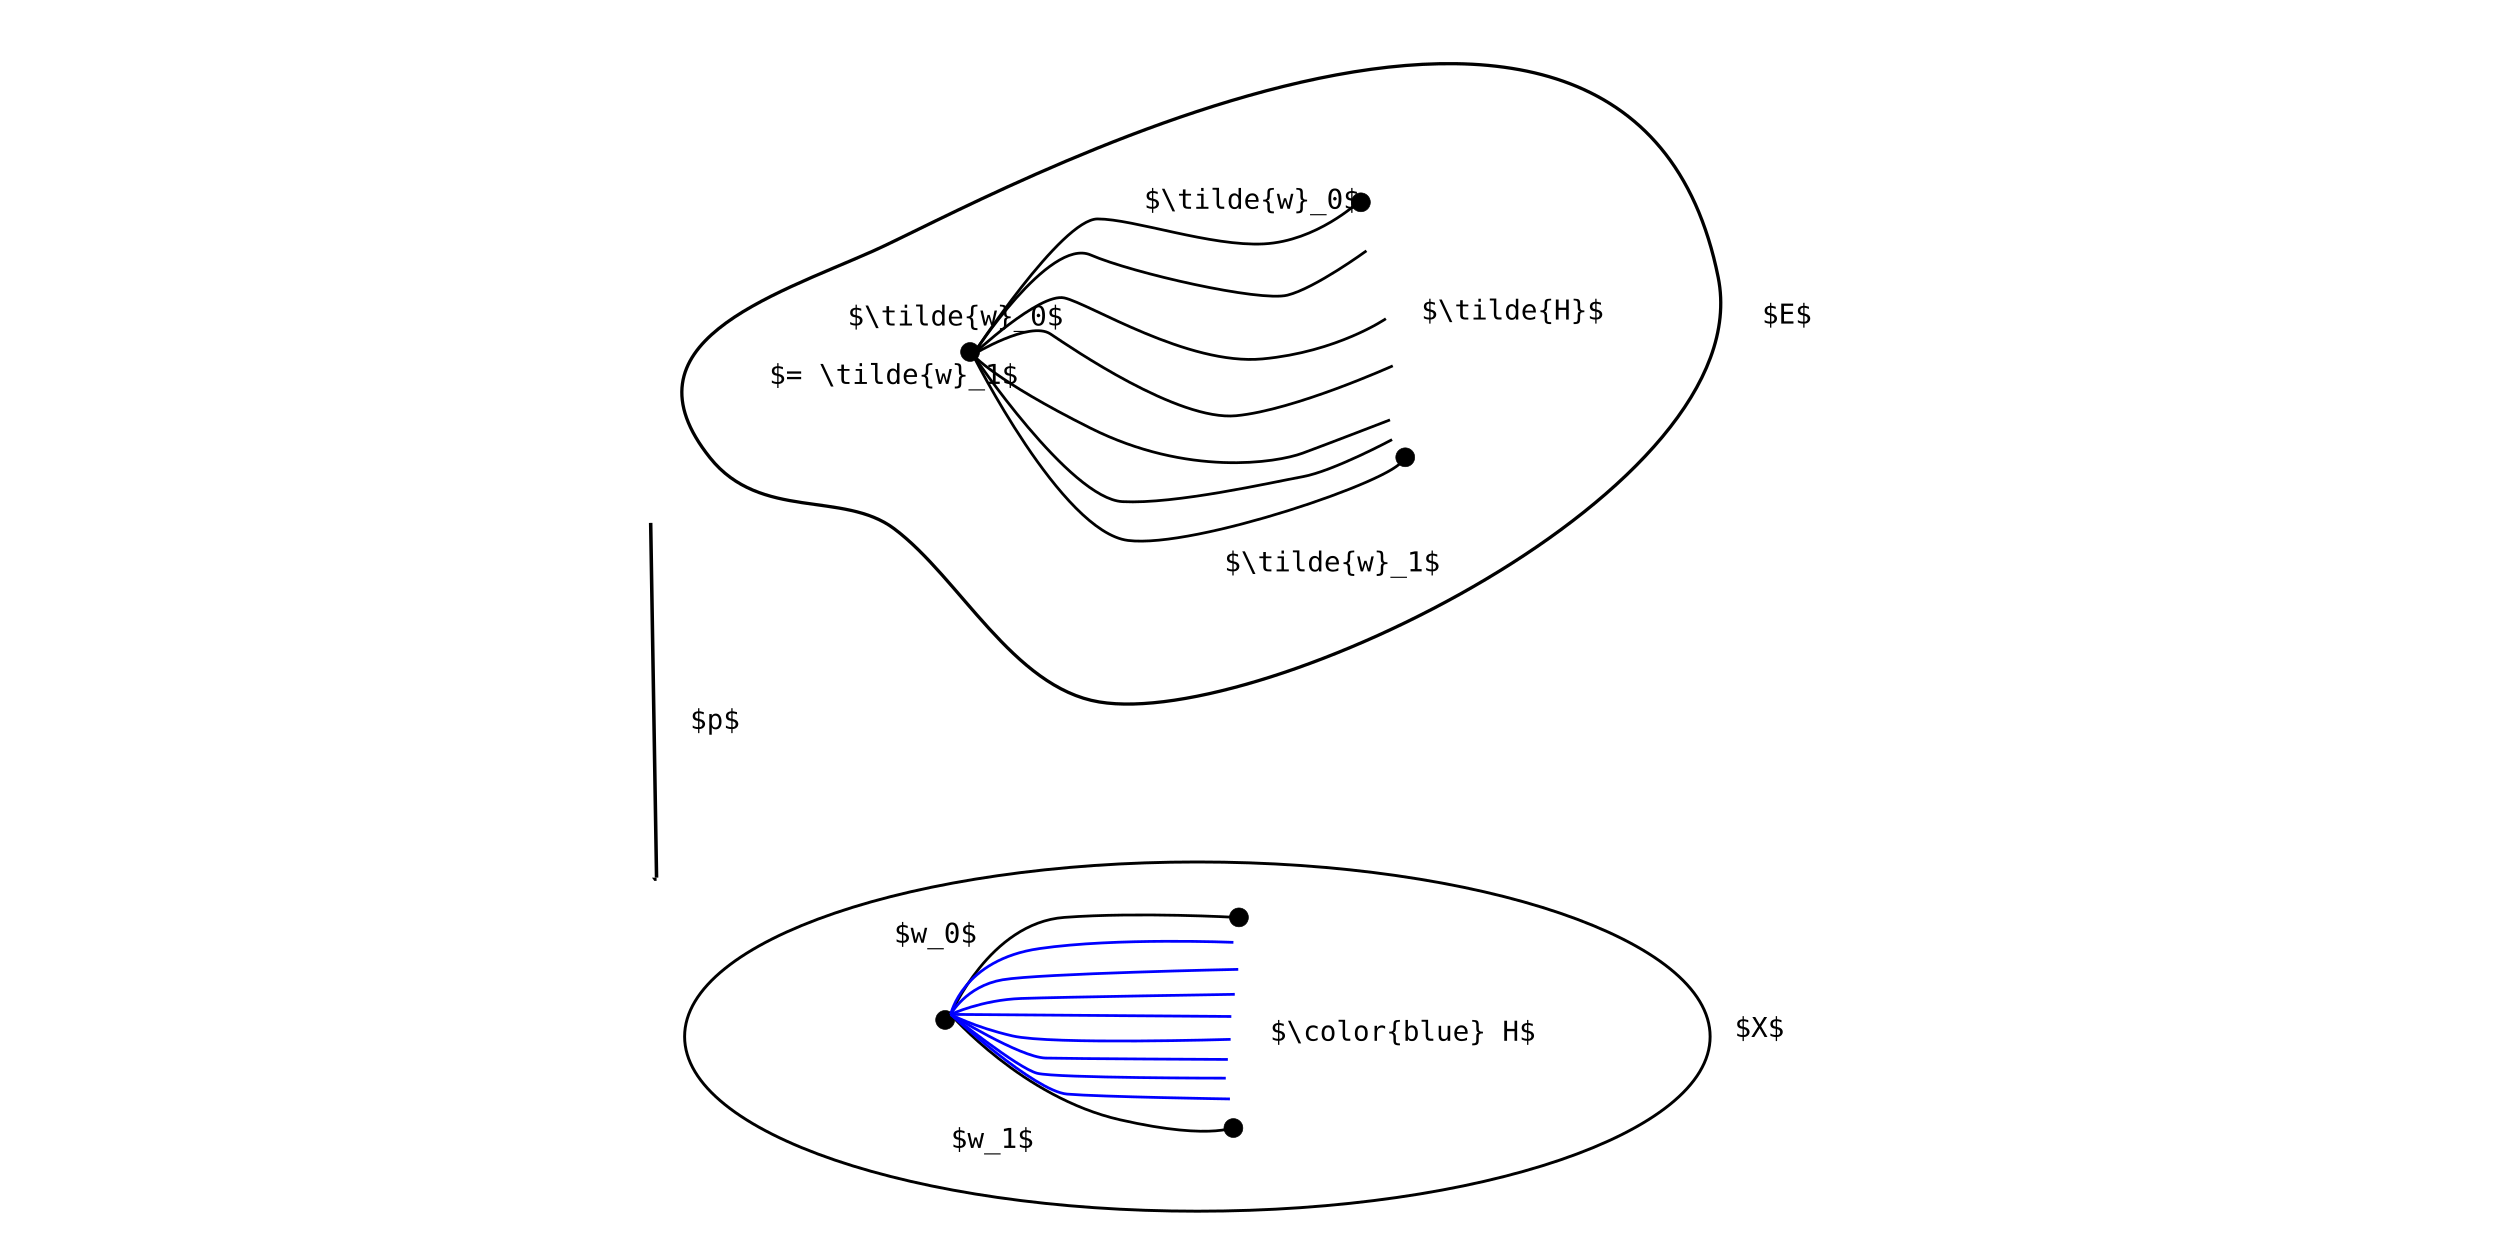
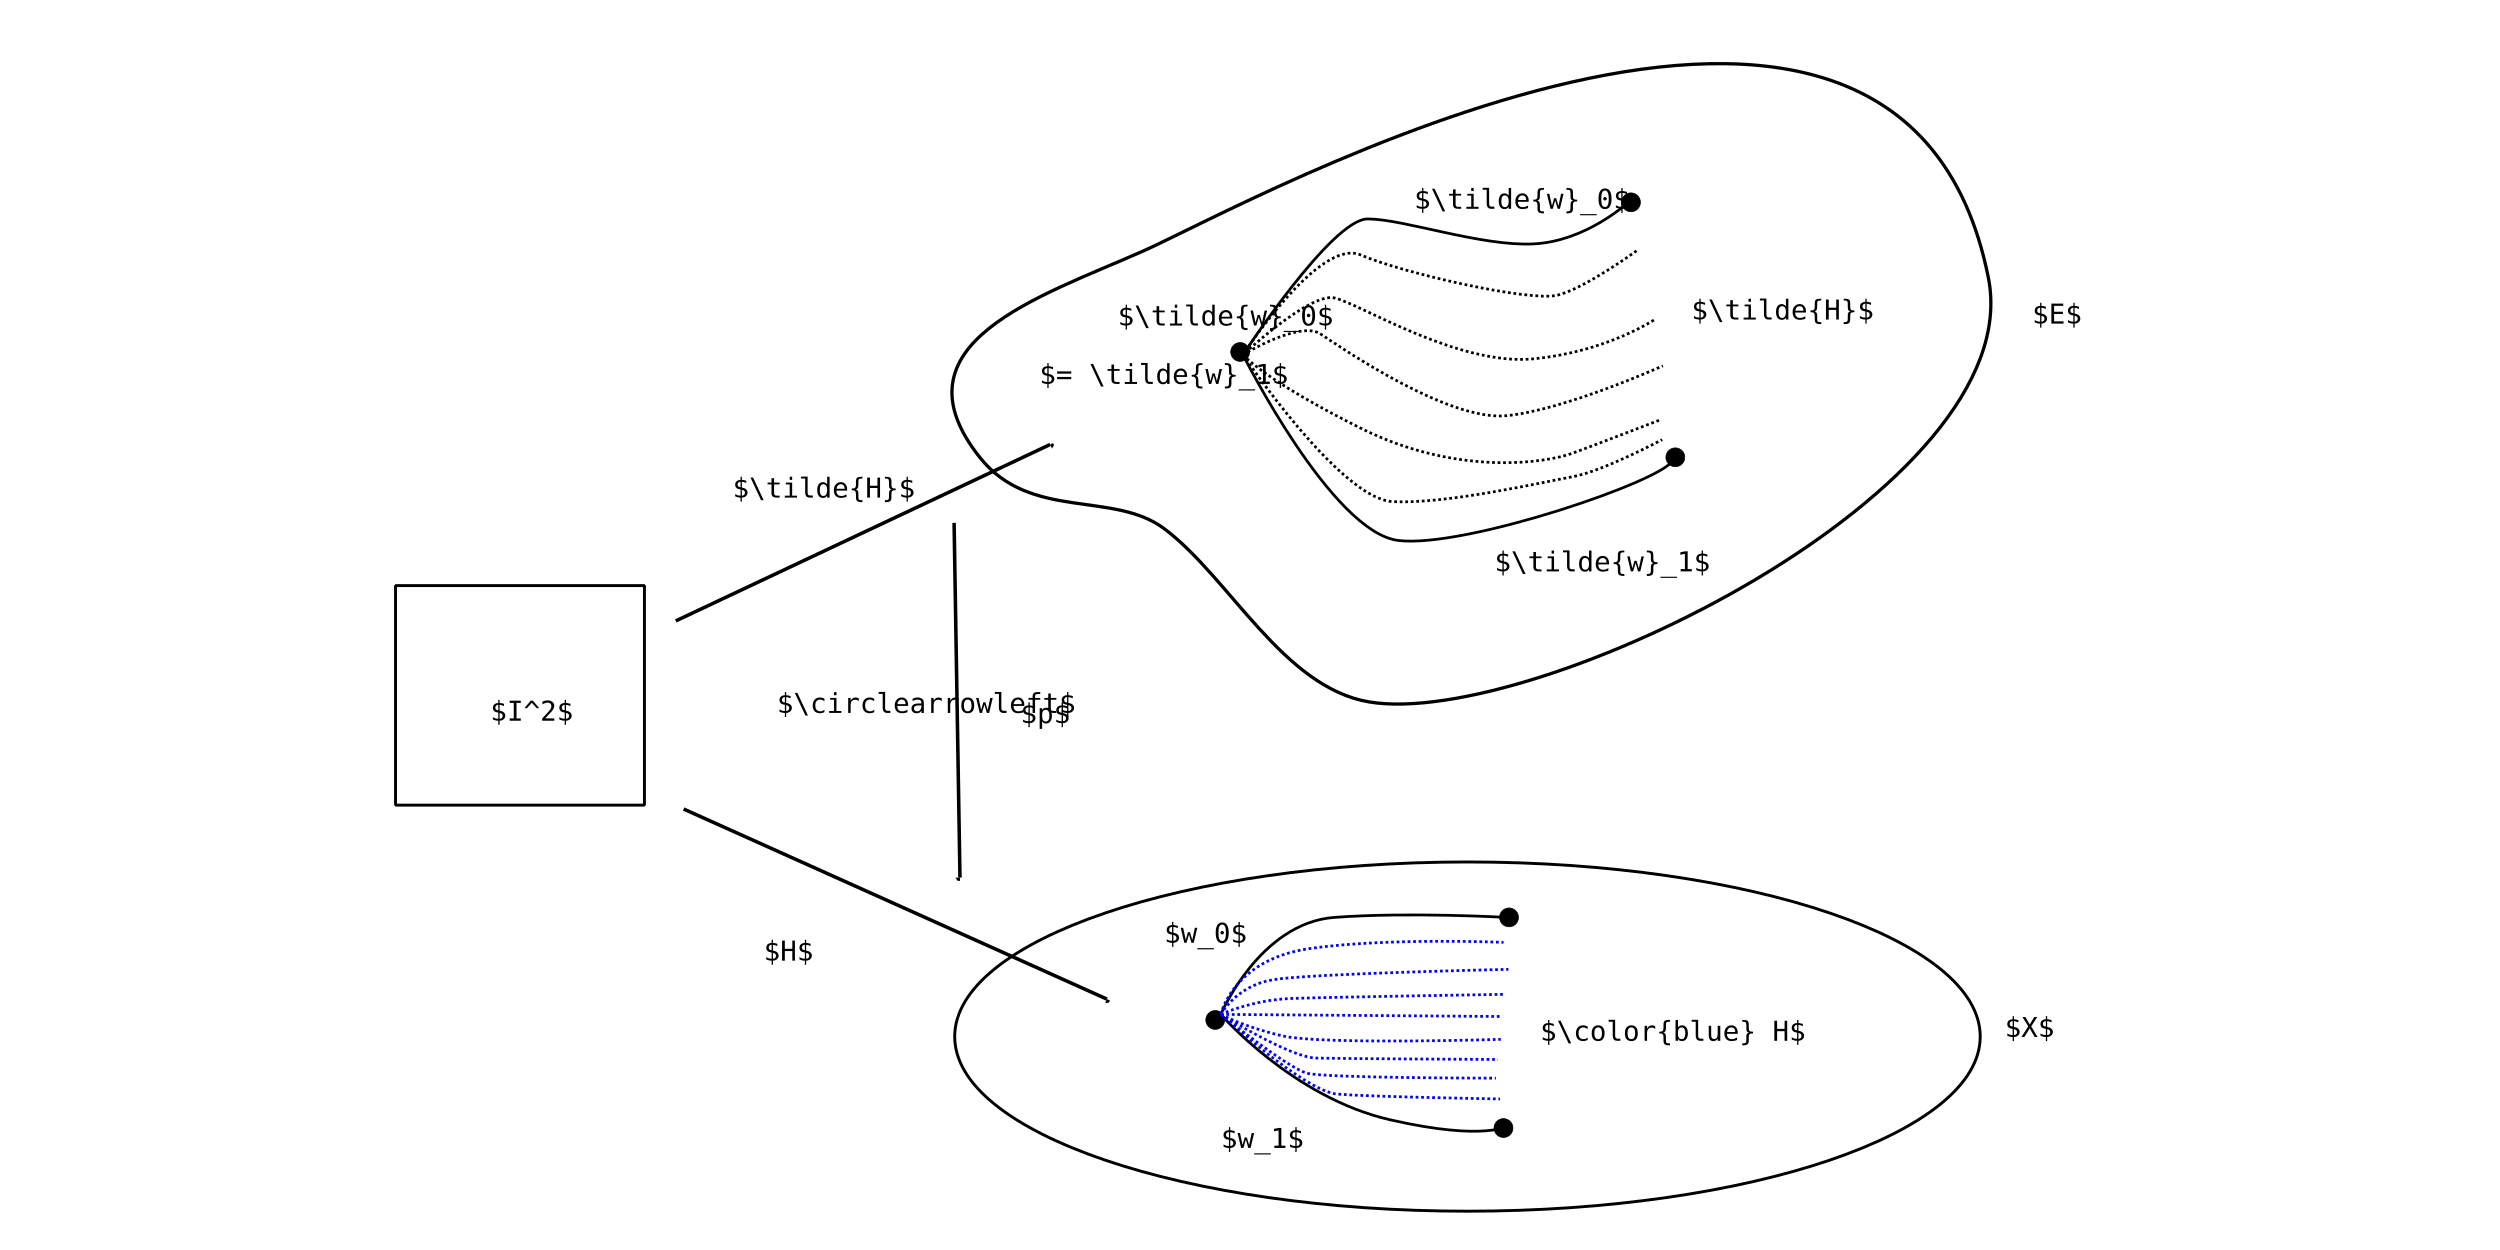
<svg xmlns="http://www.w3.org/2000/svg" width="240mm" height="120mm" viewBox="0 0 240 120" version="1.1" id="svg8">
  <defs id="defs2">
    <marker markerWidth="0.911" markerHeight="1.690" refX="0" refY="0" orient="auto-start-reverse" id="marker-arrow-0.5308">
      <g id="g928" transform="scale(2.153529)">
        <path id="path926" style="fill:none;stroke:#000000;stroke-width:0.6;stroke-linecap:round;stroke-linejoin:round;stroke-miterlimit:10;stroke-dasharray:none;stroke-opacity:1" d="M -1.554,2.072 C -1.425,1.295 0,0.13 0.389,0 0,-0.13 -1.425,-1.295 -1.554,-2.072" />
      </g>
    </marker>
+     <marker markerWidth="0.911" markerHeight="1.690" refX="0" refY="0" orient="auto-start-reverse" id="marker-arrow-0.5308-3">
+       <g id="g903" transform="scale(2.153529)">
+         <path id="path901" style="fill:none;stroke:#000000;stroke-width:0.6;stroke-linecap:round;stroke-linejoin:round;stroke-miterlimit:10;stroke-dasharray:none;stroke-opacity:1" d="M -1.554,2.072 C -1.425,1.295 0,0.13 0.389,0 0,-0.13 -1.425,-1.295 -1.554,-2.072" />
+       </g>
+     </marker>
+     <marker markerWidth="0.911" markerHeight="1.690" refX="0" refY="0" orient="auto-start-reverse" id="marker-arrow-0.5308-6">
+       <g id="g936" transform="scale(2.153529)">
+         <path id="path934" style="fill:none;stroke:#000000;stroke-width:0.6;stroke-linecap:round;stroke-linejoin:round;stroke-miterlimit:10;stroke-dasharray:none;stroke-opacity:1" d="M -1.554,2.072 C -1.425,1.295 0,0.13 0.389,0 0,-0.13 -1.425,-1.295 -1.554,-2.072" />
+       </g>
+     </marker>
  </defs>
  <g id="layer1" transform="translate(0,-177)">
-     <path style="color:#000000;clip-rule:nonzero;display:inline;overflow:visible;visibility:visible;opacity:1;isolation:auto;mix-blend-mode:normal;color-interpolation:sRGB;color-interpolation-filters:linearRGB;solid-color:#000000;solid-opacity:1;vector-effect:none;fill:none;fill-opacity:1;fill-rule:nonzero;stroke:#000000;stroke-width:0.316;stroke-linecap:round;stroke-linejoin:round;stroke-miterlimit:4;stroke-dasharray:none;stroke-dashoffset:0;stroke-opacity:1;marker-start:none;marker-end:none;color-rendering:auto;image-rendering:auto;shape-rendering:auto;text-rendering:auto;enable-background:accumulate" d="m 164.949,203.639 c 4.064,20.318 -43.75,43.361 -59.425,40.749 -8.282,-1.38 -13.4,-11.918 -19.695,-16.639 -4.865,-3.649 -12.823,-0.748 -17.658,-6.791 -8.792,-10.99 5.745,-15.468 15.639,-19.856 9.894,-4.387 72.692,-39.698 81.139,2.538 z" id="path24" />
-     <ellipse style="opacity:1;vector-effect:none;fill:none;fill-opacity:1;stroke:#000000;stroke-width:0.281;stroke-linecap:round;stroke-linejoin:bevel;stroke-miterlimit:4;stroke-dasharray:none;stroke-dashoffset:0;stroke-opacity:1;marker-start:none;marker-end:none" id="path49" cx="114.947" cy="276.512" rx="49.225" ry="16.763" />
-     <ellipse style="opacity:1;vector-effect:none;fill:#000000;fill-opacity:1;stroke:#000000;stroke-width:0.061;stroke-linecap:round;stroke-linejoin:round;stroke-miterlimit:4;stroke-dasharray:none;stroke-dashoffset:0;stroke-opacity:1;marker-start:none;marker-end:none" id="path45" cx="93.128" cy="210.79" rx="0.908" ry="0.908" />
-     <ellipse style="opacity:1;vector-effect:none;fill:#000000;fill-opacity:1;stroke:#000000;stroke-width:0.061;stroke-linecap:round;stroke-linejoin:round;stroke-miterlimit:4;stroke-dasharray:none;stroke-dashoffset:0;stroke-opacity:1;marker-start:none;marker-end:none" id="path45-6" cx="130.645" cy="196.422" rx="0.908" ry="0.908" />
-     <ellipse style="opacity:1;vector-effect:none;fill:#000000;fill-opacity:1;stroke:#000000;stroke-width:0.061;stroke-linecap:round;stroke-linejoin:round;stroke-miterlimit:4;stroke-dasharray:none;stroke-dashoffset:0;stroke-opacity:1;marker-start:none;marker-end:none" id="path45-7" cx="134.903" cy="220.901" rx="0.908" ry="0.908" />
-     <path style="fill:none;stroke:#000000;stroke-width:0.265px;stroke-linecap:butt;stroke-linejoin:miter;stroke-opacity:1" d="m 130.379,196.422 c 0,0 -3.991,3.725 -9.047,3.991 -5.056,0.266 -12.506,-2.395 -15.965,-2.395 -3.459,0 -11.974,13.038 -11.974,13.038 0,0 8.515,17.029 14.901,17.827 6.386,0.798 25.81,-5.854 26.342,-7.716" id="path69" />
-     <ellipse style="opacity:1;vector-effect:none;fill:#000000;fill-opacity:1;stroke:#000000;stroke-width:0.061;stroke-linecap:round;stroke-linejoin:round;stroke-miterlimit:4;stroke-dasharray:none;stroke-dashoffset:0;stroke-opacity:1;marker-start:none;marker-end:none" id="path45-5" cx="90.733" cy="274.915" rx="0.908" ry="0.908" />
-     <ellipse style="opacity:1;vector-effect:none;fill:#000000;fill-opacity:1;stroke:#000000;stroke-width:0.061;stroke-linecap:round;stroke-linejoin:round;stroke-miterlimit:4;stroke-dasharray:none;stroke-dashoffset:0;stroke-opacity:1;marker-start:none;marker-end:none" id="path45-3" cx="118.938" cy="265.07" rx="0.908" ry="0.908" />
-     <ellipse style="opacity:1;vector-effect:none;fill:#000000;fill-opacity:1;stroke:#000000;stroke-width:0.061;stroke-linecap:round;stroke-linejoin:round;stroke-miterlimit:4;stroke-dasharray:none;stroke-dashoffset:0;stroke-opacity:1;marker-start:none;marker-end:none" id="path45-56" cx="118.406" cy="285.292" rx="0.908" ry="0.908" />
-     <path style="fill:none;stroke:#000000;stroke-width:0.265px;stroke-linecap:butt;stroke-linejoin:miter;stroke-opacity:1" d="m 118.672,265.07 c 0,0 -9.313,-0.532 -16.497,0 -7.184,0.532 -10.909,9.313 -10.909,9.313 0,0 6.918,7.982 16.231,10.111 9.313,2.129 11.441,0.532 11.441,0.532" id="path89" />
-     <path style="fill:none;stroke:#0000ff;stroke-width:0.265px;stroke-linecap:butt;stroke-linejoin:miter;stroke-opacity:1" d="m 91.266,274.383 c 0,0 1.131,-5.255 8.515,-6.319 7.384,-1.064 18.626,-0.599 18.626,-0.599" id="path93" />
-     <path style="fill:none;stroke:#0000ff;stroke-width:0.265px;stroke-linecap:butt;stroke-linejoin:miter;stroke-opacity:1" d="m 91.266,274.383 c 0,0 1.463,-2.727 4.989,-3.326 3.526,-0.599 22.617,-0.998 22.617,-0.998" id="path95" />
-     <path style="fill:none;stroke:#0000ff;stroke-width:0.265px;stroke-linecap:butt;stroke-linejoin:miter;stroke-opacity:1" d="m 91.266,274.383 c 0,0 2.993,-1.397 6.785,-1.53 3.792,-0.133 20.488,-0.399 20.488,-0.399" id="path97" />
-     <path style="fill:none;stroke:#0000ff;stroke-width:0.265px;stroke-linecap:butt;stroke-linejoin:miter;stroke-opacity:1" d="m 91.266,274.383 26.941,0.2" id="path99" />
-     <path style="fill:none;stroke:#0000ff;stroke-width:0.265px;stroke-linecap:butt;stroke-linejoin:miter;stroke-opacity:1" d="m 91.266,274.383 c 0,0 2.195,1.197 5.92,2.062 3.725,0.865 20.954,0.333 20.954,0.333" id="path101" />
-     <path style="fill:none;stroke:#0000ff;stroke-width:0.265px;stroke-linecap:butt;stroke-linejoin:miter;stroke-opacity:1" d="m 91.266,274.383 c 0,0 6.652,4.124 9.113,4.191 2.461,0.067 17.495,0.133 17.495,0.133" id="path105" />
-     <path style="fill:none;stroke:#0000ff;stroke-width:0.265px;stroke-linecap:butt;stroke-linejoin:miter;stroke-opacity:1" d="m 91.266,274.383 c 0,0 6.452,5.189 8.315,5.654 1.863,0.466 18.093,0.466 18.093,0.466" id="path107" />
-     <path style="fill:none;stroke:#0000ff;stroke-width:0.265px;stroke-linecap:butt;stroke-linejoin:miter;stroke-opacity:1" d="m 91.266,274.383 c 0,0 8.049,7.384 11.175,7.65 3.126,0.266 15.632,0.466 15.632,0.466" id="path109" />
-     <path style="fill:none;stroke:#000000;stroke-width:0.265px;stroke-linecap:butt;stroke-linejoin:miter;stroke-opacity:1" d="m 131.178,201.078 c 0,0 -4.922,3.592 -7.583,4.257 -2.661,0.665 -14.9,-2.129 -18.892,-3.858 -3.991,-1.73 -11.308,9.579 -11.308,9.579 0,0 6.386,-5.987 8.781,-5.455 2.395,0.532 11.841,6.519 19.025,5.854 7.184,-0.665 11.841,-3.858 11.841,-3.858" id="path916" />
-     <path style="fill:none;stroke:#000000;stroke-width:0.265px;stroke-linecap:butt;stroke-linejoin:miter;stroke-opacity:1" d="m 93.394,211.056 c 0,0 5.455,-3.326 7.45,-1.996 1.996,1.33 12.24,8.382 17.827,7.849 5.588,-0.532 15.034,-4.789 15.034,-4.789" id="path918" />
-     <path style="fill:none;stroke:#000000;stroke-width:0.265px;stroke-linecap:butt;stroke-linejoin:miter;stroke-opacity:1" d="m 93.394,211.056 c 0,0 1.996,2.395 11.308,7.051 9.313,4.656 17.827,3.326 20.355,2.395 2.528,-0.931 8.382,-3.193 8.382,-3.193" id="path920" />
-     <path style="fill:none;stroke:#000000;stroke-width:0.265px;stroke-linecap:butt;stroke-linejoin:miter;stroke-opacity:1" d="m 93.394,211.056 c 0,0 9.313,13.836 14.368,14.102 5.056,0.266 14.368,-1.863 17.295,-2.395 2.927,-0.532 8.581,-3.559 8.581,-3.559" id="path922" />
-     <path style="fill:none;stroke:black;stroke-width:0.34;stroke-linecap:butt;stroke-linejoin:miter;stroke-opacity:1;fill-opacity:1;marker-end:url(#marker-arrow-0.5308);marker-start:none;stroke-dasharray:none;stroke-miterlimit:4" d="m 62.465,227.197 0.564,34.055" id="path924" />
-     <text id="text952" xml:space="preserve" style="font-size:2.646px;font-family:monospace;-inkscape-font-specification:'monospace, Normal';fill:#000000;fill-opacity:1;stroke:none;stroke-width:0.265" y="246.986" x="66.249">
-       <tspan id="tspan950" x="66.249" y="246.986" style="stroke-width:0.265">$p$</tspan>
+     <path style="color:#000000;clip-rule:nonzero;display:inline;overflow:visible;visibility:visible;opacity:1;isolation:auto;mix-blend-mode:normal;color-interpolation:sRGB;color-interpolation-filters:linearRGB;solid-color:#000000;solid-opacity:1;vector-effect:none;fill:none;fill-opacity:1;fill-rule:nonzero;stroke:#000000;stroke-width:0.316;stroke-linecap:round;stroke-linejoin:round;stroke-miterlimit:4;stroke-dasharray:none;stroke-dashoffset:0;stroke-opacity:1;marker-start:none;marker-end:none;color-rendering:auto;image-rendering:auto;shape-rendering:auto;text-rendering:auto;enable-background:accumulate" d="m 190.879,203.639 c 4.064,20.318 -43.75,43.361 -59.425,40.749 -8.282,-1.38 -13.4,-11.918 -19.695,-16.639 -4.865,-3.649 -12.823,-0.748 -17.658,-6.791 -8.792,-10.99 5.745,-15.468 15.639,-19.856 9.894,-4.387 72.692,-39.698 81.139,2.538 z" id="path24" />
+     <ellipse style="opacity:1;vector-effect:none;fill:none;fill-opacity:1;stroke:#000000;stroke-width:0.281;stroke-linecap:round;stroke-linejoin:bevel;stroke-miterlimit:4;stroke-dasharray:none;stroke-dashoffset:0;stroke-opacity:1;marker-start:none;marker-end:none" id="path49" cx="140.876" cy="276.512" rx="49.225" ry="16.763" />
+     <ellipse style="opacity:1;vector-effect:none;fill:#000000;fill-opacity:1;stroke:#000000;stroke-width:0.061;stroke-linecap:round;stroke-linejoin:round;stroke-miterlimit:4;stroke-dasharray:none;stroke-dashoffset:0;stroke-opacity:1;marker-start:none;marker-end:none" id="path45" cx="119.057" cy="210.79" rx="0.908" ry="0.908" />
+     <ellipse style="opacity:1;vector-effect:none;fill:#000000;fill-opacity:1;stroke:#000000;stroke-width:0.061;stroke-linecap:round;stroke-linejoin:round;stroke-miterlimit:4;stroke-dasharray:none;stroke-dashoffset:0;stroke-opacity:1;marker-start:none;marker-end:none" id="path45-6" cx="156.574" cy="196.422" rx="0.908" ry="0.908" />
+     <ellipse style="opacity:1;vector-effect:none;fill:#000000;fill-opacity:1;stroke:#000000;stroke-width:0.061;stroke-linecap:round;stroke-linejoin:round;stroke-miterlimit:4;stroke-dasharray:none;stroke-dashoffset:0;stroke-opacity:1;marker-start:none;marker-end:none" id="path45-7" cx="160.832" cy="220.901" rx="0.908" ry="0.908" />
+     <path style="fill:none;stroke:#000000;stroke-width:0.265px;stroke-linecap:butt;stroke-linejoin:miter;stroke-opacity:1" d="m 156.309,196.422 c 0,0 -3.991,3.725 -9.047,3.991 -5.056,0.266 -12.506,-2.395 -15.965,-2.395 -3.459,0 -11.974,13.038 -11.974,13.038 0,0 8.515,17.029 14.901,17.827 6.386,0.798 25.81,-5.854 26.342,-7.716" id="path69" />
+     <ellipse style="opacity:1;vector-effect:none;fill:#000000;fill-opacity:1;stroke:#000000;stroke-width:0.061;stroke-linecap:round;stroke-linejoin:round;stroke-miterlimit:4;stroke-dasharray:none;stroke-dashoffset:0;stroke-opacity:1;marker-start:none;marker-end:none" id="path45-5" cx="116.663" cy="274.915" rx="0.908" ry="0.908" />
+     <ellipse style="opacity:1;vector-effect:none;fill:#000000;fill-opacity:1;stroke:#000000;stroke-width:0.061;stroke-linecap:round;stroke-linejoin:round;stroke-miterlimit:4;stroke-dasharray:none;stroke-dashoffset:0;stroke-opacity:1;marker-start:none;marker-end:none" id="path45-3" cx="144.867" cy="265.07" rx="0.908" ry="0.908" />
+     <ellipse style="opacity:1;vector-effect:none;fill:#000000;fill-opacity:1;stroke:#000000;stroke-width:0.061;stroke-linecap:round;stroke-linejoin:round;stroke-miterlimit:4;stroke-dasharray:none;stroke-dashoffset:0;stroke-opacity:1;marker-start:none;marker-end:none" id="path45-56" cx="144.335" cy="285.292" rx="0.908" ry="0.908" />
+     <path style="fill:none;stroke:#000000;stroke-width:0.265px;stroke-linecap:butt;stroke-linejoin:miter;stroke-opacity:1" d="m 144.601,265.07 c 0,0 -9.313,-0.532 -16.497,0 -7.184,0.532 -10.909,9.313 -10.909,9.313 0,0 6.918,7.982 16.231,10.111 9.313,2.129 11.441,0.532 11.441,0.532" id="path89" />
+     <path style="fill:none;stroke:#0000ff;stroke-width:0.265;stroke-linecap:butt;stroke-linejoin:miter;stroke-miterlimit:4;stroke-dasharray:0.265, 0.265;stroke-dashoffset:0;stroke-opacity:1" d="m 117.195,274.383 c 0,0 1.131,-5.255 8.515,-6.319 7.384,-1.064 18.626,-0.599 18.626,-0.599" id="path93" />
+     <path style="fill:none;stroke:#0000ff;stroke-width:0.265;stroke-linecap:butt;stroke-linejoin:miter;stroke-miterlimit:4;stroke-dasharray:0.265, 0.265;stroke-dashoffset:0;stroke-opacity:1" d="m 117.195,274.383 c 0,0 1.463,-2.727 4.989,-3.326 3.526,-0.599 22.617,-0.998 22.617,-0.998" id="path95" />
+     <path style="fill:none;stroke:#0000ff;stroke-width:0.265;stroke-linecap:butt;stroke-linejoin:miter;stroke-miterlimit:4;stroke-dasharray:0.265, 0.265;stroke-dashoffset:0;stroke-opacity:1" d="m 117.195,274.383 c 0,0 2.993,-1.397 6.785,-1.53 3.792,-0.133 20.488,-0.399 20.488,-0.399" id="path97" />
+     <path style="fill:none;stroke:#0000ff;stroke-width:0.265;stroke-linecap:butt;stroke-linejoin:miter;stroke-miterlimit:4;stroke-dasharray:0.265, 0.265;stroke-dashoffset:0;stroke-opacity:1" d="m 117.195,274.383 26.941,0.2" id="path99" />
+     <path style="fill:none;stroke:#0000ff;stroke-width:0.265;stroke-linecap:butt;stroke-linejoin:miter;stroke-miterlimit:4;stroke-dasharray:0.265, 0.265;stroke-dashoffset:0;stroke-opacity:1" d="m 117.195,274.383 c 0,0 2.195,1.197 5.92,2.062 3.725,0.865 20.954,0.333 20.954,0.333" id="path101" />
+     <path style="fill:none;stroke:#0000ff;stroke-width:0.265;stroke-linecap:butt;stroke-linejoin:miter;stroke-miterlimit:4;stroke-dasharray:0.265, 0.265;stroke-dashoffset:0;stroke-opacity:1" d="m 117.195,274.383 c 0,0 6.652,4.124 9.113,4.191 2.461,0.067 17.495,0.133 17.495,0.133" id="path105" />
+     <path style="fill:none;stroke:#0000ff;stroke-width:0.265;stroke-linecap:butt;stroke-linejoin:miter;stroke-miterlimit:4;stroke-dasharray:0.265, 0.265;stroke-dashoffset:0;stroke-opacity:1" d="m 117.195,274.383 c 0,0 6.452,5.189 8.315,5.654 1.863,0.466 18.093,0.466 18.093,0.466" id="path107" />
+     <path style="fill:none;stroke:#0000ff;stroke-width:0.265;stroke-linecap:butt;stroke-linejoin:miter;stroke-miterlimit:4;stroke-dasharray:0.265, 0.265;stroke-dashoffset:0;stroke-opacity:1" d="m 117.195,274.383 c 0,0 8.049,7.384 11.175,7.65 3.126,0.266 15.632,0.466 15.632,0.466" id="path109" />
+     <path style="fill:none;stroke:#000000;stroke-width:0.265;stroke-linecap:butt;stroke-linejoin:miter;stroke-miterlimit:4;stroke-dasharray:0.265, 0.265;stroke-dashoffset:0;stroke-opacity:1" d="m 157.107,201.078 c 0,0 -4.922,3.592 -7.583,4.257 -2.661,0.665 -14.9,-2.129 -18.892,-3.858 -3.991,-1.73 -11.308,9.579 -11.308,9.579 0,0 6.386,-5.987 8.781,-5.455 2.395,0.532 11.841,6.519 19.025,5.854 7.184,-0.665 11.841,-3.858 11.841,-3.858" id="path916" />
+     <path style="fill:none;stroke:#000000;stroke-width:0.265;stroke-linecap:butt;stroke-linejoin:miter;stroke-miterlimit:4;stroke-dasharray:0.265, 0.265;stroke-dashoffset:0;stroke-opacity:1" d="m 119.323,211.056 c 0,0 5.455,-3.326 7.45,-1.996 1.996,1.33 12.24,8.382 17.827,7.849 5.588,-0.532 15.034,-4.789 15.034,-4.789" id="path918" />
+     <path style="fill:none;stroke:#000000;stroke-width:0.265;stroke-linecap:butt;stroke-linejoin:miter;stroke-miterlimit:4;stroke-dasharray:0.265, 0.265;stroke-dashoffset:0;stroke-opacity:1" d="m 119.323,211.056 c 0,0 1.996,2.395 11.308,7.051 9.313,4.656 17.827,3.326 20.355,2.395 2.528,-0.931 8.382,-3.193 8.382,-3.193" id="path920" />
+     <path style="fill:none;stroke:#000000;stroke-width:0.265;stroke-linecap:butt;stroke-linejoin:miter;stroke-miterlimit:4;stroke-dasharray:0.265, 0.265;stroke-dashoffset:0;stroke-opacity:1" d="m 119.323,211.056 c 0,0 9.313,13.836 14.368,14.102 5.056,0.266 14.368,-1.863 17.295,-2.395 2.927,-0.532 8.581,-3.559 8.581,-3.559" id="path922" />
+     <path style="fill:none;fill-opacity:1;stroke:#000000;stroke-width:0.34;stroke-linecap:butt;stroke-linejoin:miter;stroke-miterlimit:4;stroke-dasharray:none;stroke-opacity:1;marker-start:none;marker-end:url(#marker-arrow-0.5308)" d="m 91.593,227.197 0.564,34.055" id="path924" />
+     <text id="text952" xml:space="preserve" style="font-size:2.646px;font-family:monospace;-inkscape-font-specification:'monospace, Normal';fill:#000000;fill-opacity:1;stroke:none;stroke-width:0.265" y="246.421" x="97.964">
+       <tspan id="tspan950" x="97.964" y="246.421" style="stroke-width:0.265">$p$</tspan>
    </text>
-     <text id="text966" xml:space="preserve" style="font-size:2.646px;font-family:monospace;-inkscape-font-specification:'monospace, Normal';fill:#000000;fill-opacity:1;stroke:none;stroke-width:0.265" y="208.064" x="169.155">
-       <tspan id="tspan964" x="169.155" y="208.064" style="stroke-width:0.265">$E$</tspan>
+     <text id="text966" xml:space="preserve" style="font-size:2.646px;font-family:monospace;-inkscape-font-specification:'monospace, Normal';fill:#000000;fill-opacity:1;stroke:none;stroke-width:0.265" y="208.064" x="195.084">
+       <tspan id="tspan964" x="195.084" y="208.064" style="stroke-width:0.265">$E$</tspan>
    </text>
-     <text id="text980" xml:space="preserve" style="font-size:2.646px;font-family:monospace;-inkscape-font-specification:'monospace, Normal';fill:#000000;fill-opacity:1;stroke:none;stroke-width:0.265" y="276.55" x="166.521">
-       <tspan id="tspan978" x="166.521" y="276.55" style="stroke-width:0.265">$X$</tspan>
+     <text id="text980" xml:space="preserve" style="font-size:2.646px;font-family:monospace;-inkscape-font-specification:'monospace, Normal';fill:#000000;fill-opacity:1;stroke:none;stroke-width:0.265" y="276.55" x="192.45">
+       <tspan id="tspan978" x="192.45" y="276.55" style="stroke-width:0.265">$X$</tspan>
    </text>
-     <text id="text994" xml:space="preserve" style="font-size:2.646px;font-family:monospace;-inkscape-font-specification:'monospace, Normal';fill:#000000;fill-opacity:1;stroke:none;stroke-width:0.265" y="197.041" x="109.826">
-       <tspan id="tspan992" x="109.826" y="197.041" style="stroke-width:0.265">$\tilde{w}_0$</tspan>
+     <text id="text994" xml:space="preserve" style="font-size:2.646px;font-family:monospace;-inkscape-font-specification:'monospace, Normal';fill:#000000;fill-opacity:1;stroke:none;stroke-width:0.265" y="197.041" x="135.755">
+       <tspan id="tspan992" x="135.755" y="197.041" style="stroke-width:0.265">$\tilde{w}_0$</tspan>
    </text>
-     <text id="text1008" xml:space="preserve" style="font-size:2.646px;font-family:monospace;-inkscape-font-specification:'monospace, Normal';fill:#000000;fill-opacity:1;stroke:none;stroke-width:0.265" y="231.849" x="117.54">
-       <tspan id="tspan1006" x="117.54" y="231.849" style="stroke-width:0.265">$\tilde{w}_1$</tspan>
+     <text id="text1008" xml:space="preserve" style="font-size:2.646px;font-family:monospace;-inkscape-font-specification:'monospace, Normal';fill:#000000;fill-opacity:1;stroke:none;stroke-width:0.265" y="231.849" x="143.469">
+       <tspan id="tspan1006" x="143.469" y="231.849" style="stroke-width:0.265">$\tilde{w}_1$</tspan>
    </text>
-     <text id="text1036" xml:space="preserve" style="font-size:2.646px;font-family:monospace;-inkscape-font-specification:'monospace, Normal';fill:#000000;fill-opacity:1;stroke:none;stroke-width:0.265" y="276.912" x="121.924">
-       <tspan id="tspan1034" x="121.924" y="276.912" style="stroke-width:0.265">$\color{blue} H$</tspan>
+     <text id="text1036" xml:space="preserve" style="font-size:2.646px;font-family:monospace;-inkscape-font-specification:'monospace, Normal';fill:#000000;fill-opacity:1;stroke:none;stroke-width:0.265" y="276.912" x="147.853">
+       <tspan id="tspan1034" x="147.853" y="276.912" style="stroke-width:0.265">$\color{blue} H$</tspan>
    </text>
-     <text id="text50" xml:space="preserve" style="font-size:2.646px;font-family:monospace;-inkscape-font-specification:'monospace, Normal';fill:#000000;fill-opacity:1;stroke:none;stroke-width:0.265" y="267.507" x="85.824">
-       <tspan id="tspan48" x="85.824" y="267.507" style="stroke-width:0.265">$w_0$</tspan>
+     <text id="text50" xml:space="preserve" style="font-size:2.646px;font-family:monospace;-inkscape-font-specification:'monospace, Normal';fill:#000000;fill-opacity:1;stroke:none;stroke-width:0.265" y="267.507" x="111.753">
+       <tspan id="tspan48" x="111.753" y="267.507" style="stroke-width:0.265">$w_0$</tspan>
    </text>
-     <text id="text64" xml:space="preserve" style="font-size:2.646px;font-family:monospace;-inkscape-font-specification:'monospace, Normal';fill:#000000;fill-opacity:1;stroke:none;stroke-width:0.265" y="287.204" x="91.28">
-       <tspan id="tspan62" x="91.28" y="287.204" style="stroke-width:0.265">$w_1$</tspan>
+     <text id="text64" xml:space="preserve" style="font-size:2.646px;font-family:monospace;-inkscape-font-specification:'monospace, Normal';fill:#000000;fill-opacity:1;stroke:none;stroke-width:0.265" y="287.204" x="117.209">
+       <tspan id="tspan62" x="117.209" y="287.204" style="stroke-width:0.265">$w_1$</tspan>
    </text>
-     <text id="text78" xml:space="preserve" style="font-size:2.646px;font-family:monospace;-inkscape-font-specification:'monospace, Normal';fill:#000000;fill-opacity:1;stroke:none;stroke-width:0.265" y="208.248" x="81.369">
-       <tspan id="tspan76" x="81.369" y="208.248" style="stroke-width:0.265">$\tilde{w}_0$</tspan>
+     <text id="text78" xml:space="preserve" style="font-size:2.646px;font-family:monospace;-inkscape-font-specification:'monospace, Normal';fill:#000000;fill-opacity:1;stroke:none;stroke-width:0.265" y="208.248" x="107.298">
+       <tspan id="tspan76" x="107.298" y="208.248" style="stroke-width:0.265">$\tilde{w}_0$</tspan>
    </text>
-     <text id="text92" xml:space="preserve" style="font-size:2.646px;font-family:monospace;-inkscape-font-specification:'monospace, Normal';fill:#000000;fill-opacity:1;stroke:none;stroke-width:0.265" y="213.857" x="73.849">
-       <tspan id="tspan90" x="73.849" y="213.857" style="stroke-width:0.265">$= \tilde{w}_1$</tspan>
+     <text id="text92" xml:space="preserve" style="font-size:2.646px;font-family:monospace;-inkscape-font-specification:'monospace, Normal';fill:#000000;fill-opacity:1;stroke:none;stroke-width:0.265" y="213.857" x="99.779">
+       <tspan id="tspan90" x="99.779" y="213.857" style="stroke-width:0.265">$= \tilde{w}_1$</tspan>
    </text>
-     <text id="text106" xml:space="preserve" style="font-size:2.646px;font-family:monospace;-inkscape-font-specification:'monospace, Normal';fill:#000000;fill-opacity:1;stroke:none;stroke-width:0.265" y="207.674" x="136.443">
-       <tspan id="tspan104" x="136.443" y="207.674" style="stroke-width:0.265">$\tilde{H}$</tspan>
+     <text id="text106" xml:space="preserve" style="font-size:2.646px;font-family:monospace;-inkscape-font-specification:'monospace, Normal';fill:#000000;fill-opacity:1;stroke:none;stroke-width:0.265" y="207.674" x="162.372">
+       <tspan id="tspan104" x="162.372" y="207.674" style="stroke-width:0.265">$\tilde{H}$</tspan>
+     </text>
+     <rect style="opacity:1;vector-effect:none;fill:none;fill-opacity:1;stroke:#000000;stroke-width:0.281;stroke-linecap:round;stroke-linejoin:bevel;stroke-miterlimit:4;stroke-dasharray:none;stroke-dashoffset:0;stroke-opacity:1;marker-start:none;marker-end:none" id="rect56" width="23.895" height="21.072" x="37.971" y="233.218" />
+     <text id="text885" xml:space="preserve" style="font-size:2.646px;font-family:monospace;-inkscape-font-specification:'monospace, Normal';fill:#000000;fill-opacity:1;stroke:none;stroke-width:0.265" y="246.186" x="47.072">
+       <tspan id="tspan883" x="47.072" y="246.186" style="stroke-width:0.265">$I^2$</tspan>
+     </text>
+     <path style="fill:none;fill-opacity:1;stroke:#000000;stroke-width:0.34;stroke-linecap:butt;stroke-linejoin:miter;stroke-miterlimit:4;stroke-dasharray:none;stroke-opacity:1;marker-start:none;marker-end:url(#marker-arrow-0.5308)" d="m 65.628,254.667 40.64,18.25" id="path897" />
+     <path style="fill:none;fill-opacity:1;stroke:#000000;stroke-width:0.34;stroke-linecap:butt;stroke-linejoin:miter;stroke-miterlimit:4;stroke-dasharray:none;stroke-opacity:1;marker-start:none;marker-end:url(#marker-arrow-0.5308)" d="M 64.876,236.605 100.812,219.672" id="path899" />
+     <text id="text978" xml:space="preserve" style="font-size:2.646px;font-family:monospace;-inkscape-font-specification:'monospace, Normal';fill:#000000;fill-opacity:1;stroke:none;stroke-width:0.265" y="269.223" x="73.312">
+       <tspan id="tspan976" x="73.312" y="269.223" style="stroke-width:0.265">$H$</tspan>
+     </text>
+     <text id="text992" xml:space="preserve" style="font-size:2.646px;font-family:monospace;-inkscape-font-specification:'monospace, Normal';fill:#000000;fill-opacity:1;stroke:none;stroke-width:0.265" y="224.77" x="70.327">
+       <tspan id="tspan990" x="70.327" y="224.77" style="stroke-width:0.265">$\tilde{H}$</tspan>
+     </text>
+     <text id="text1006" xml:space="preserve" style="font-size:2.646px;font-family:monospace;-inkscape-font-specification:'monospace, Normal';fill:#000000;fill-opacity:1;stroke:none;stroke-width:0.265" y="245.441" x="74.583">
+       <tspan id="tspan1004" x="74.583" y="245.441" style="stroke-width:0.265">$\circlearrowleft$</tspan>
    </text>
  </g>
</svg>
